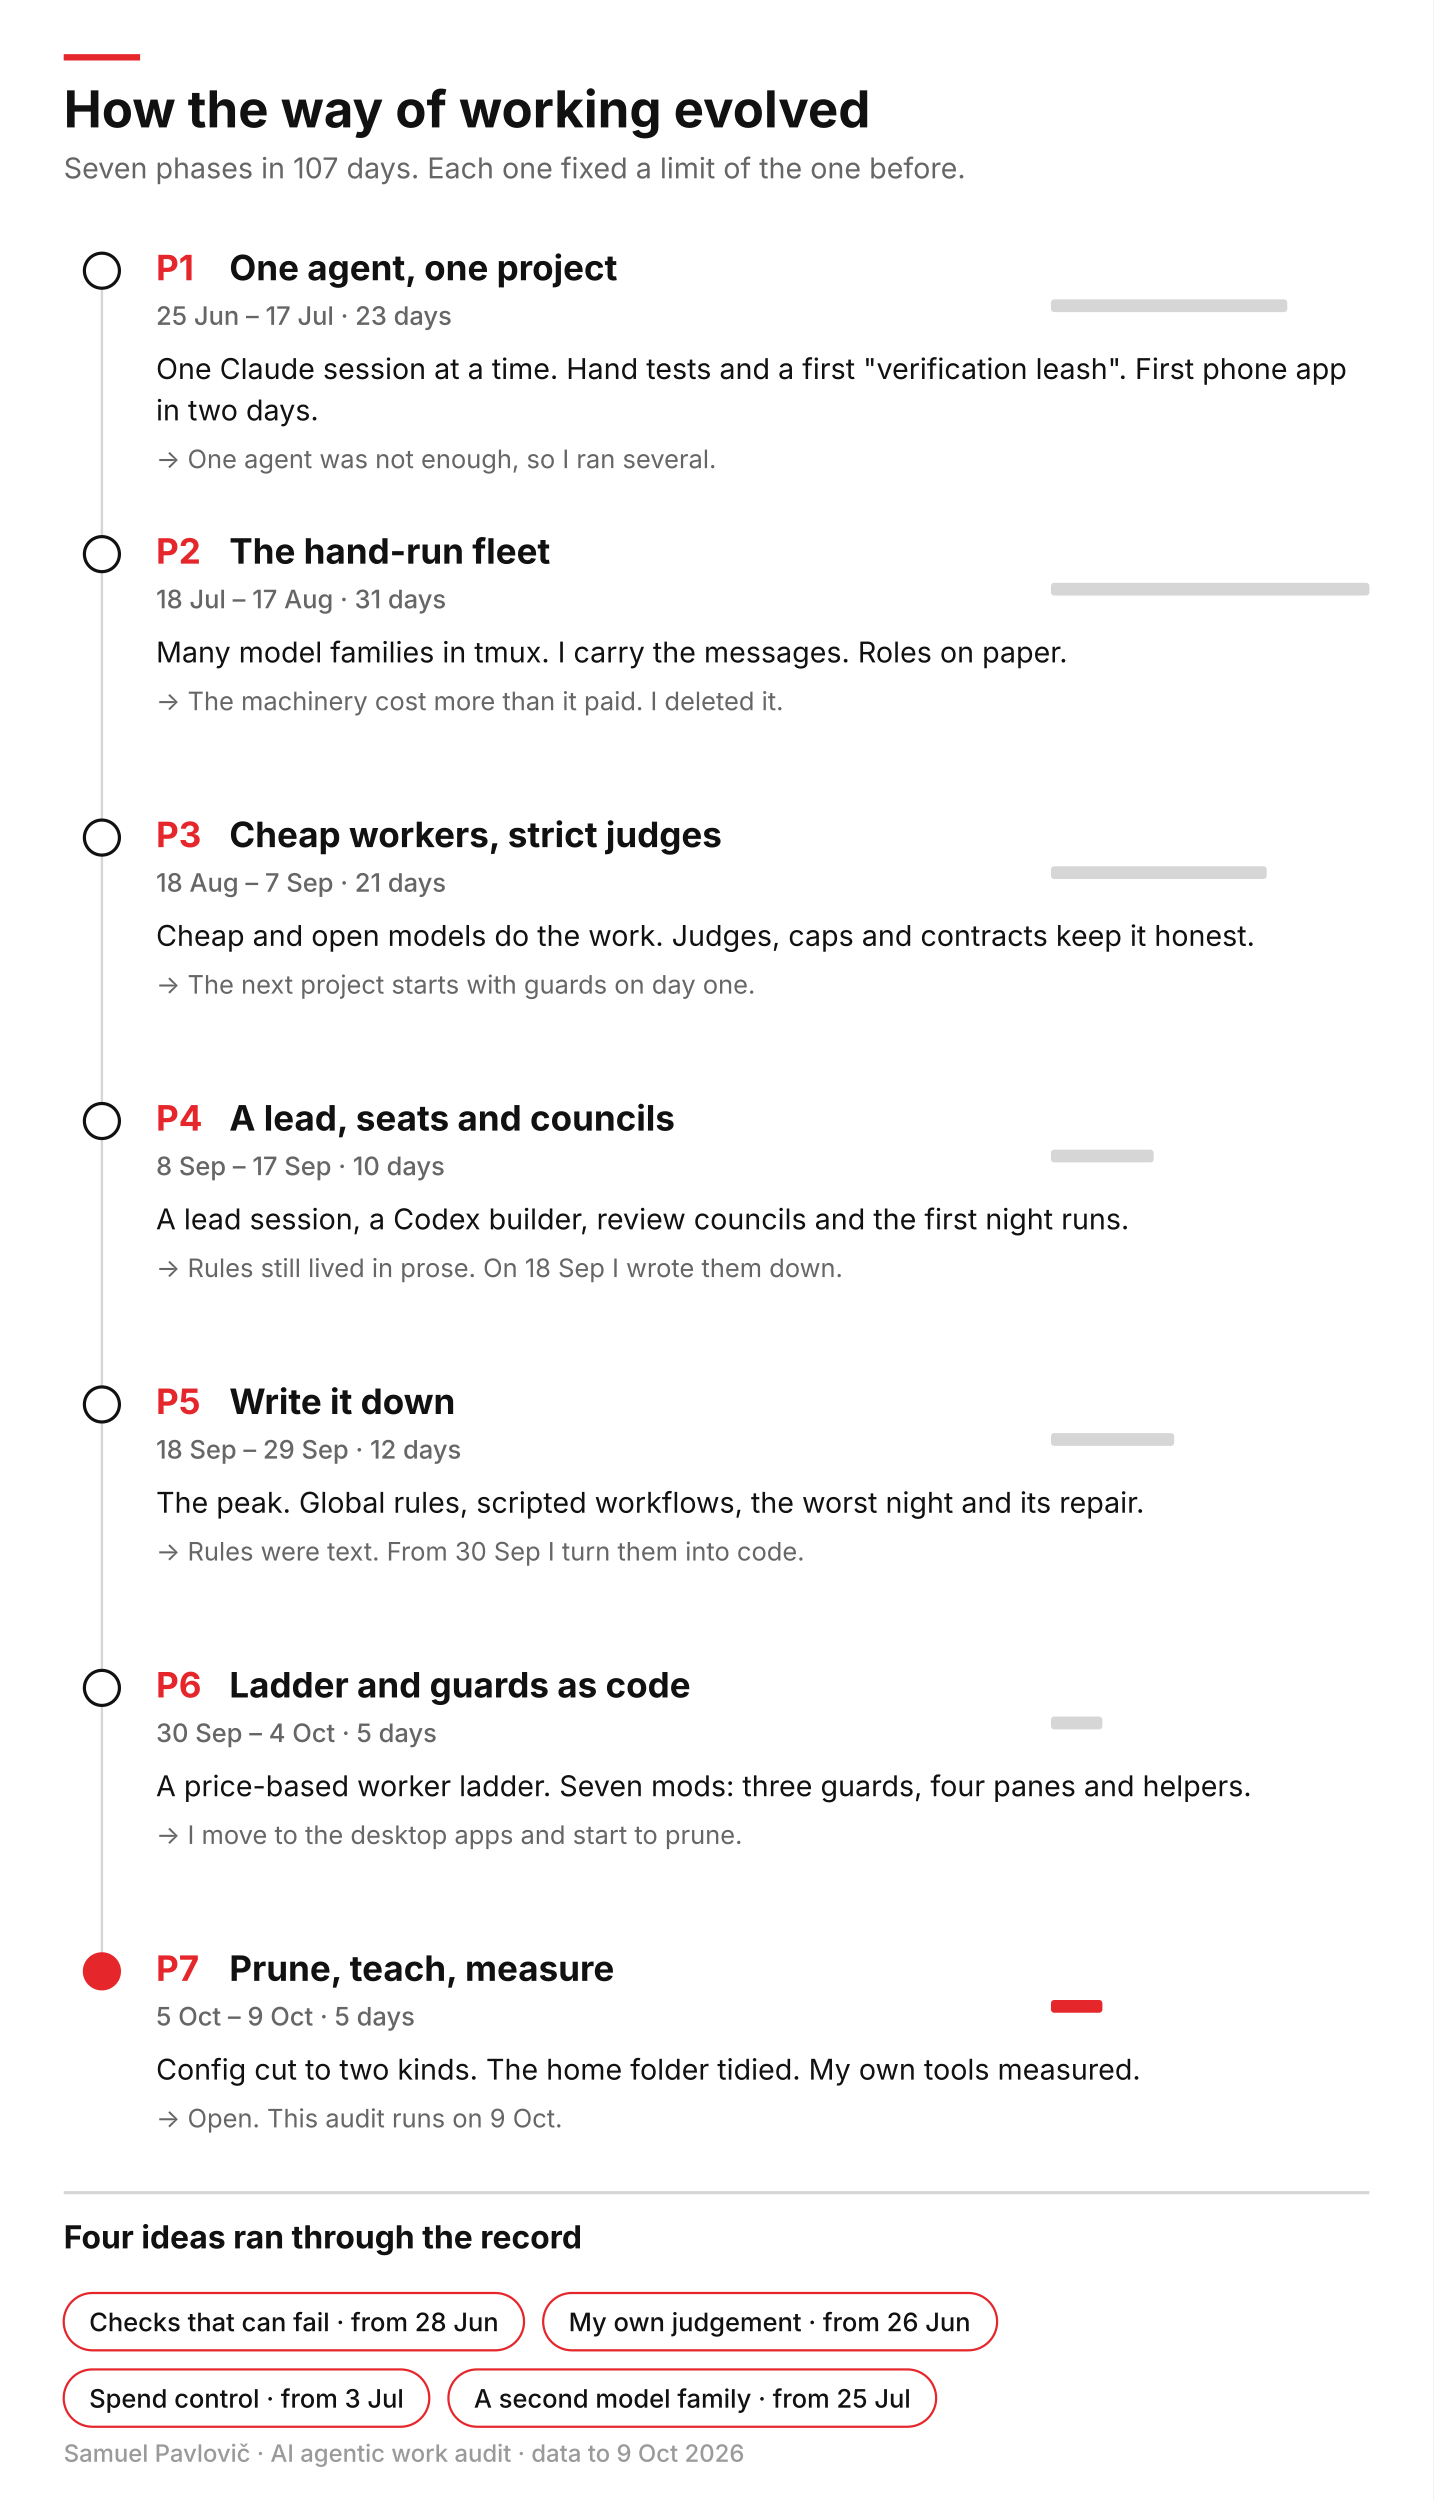
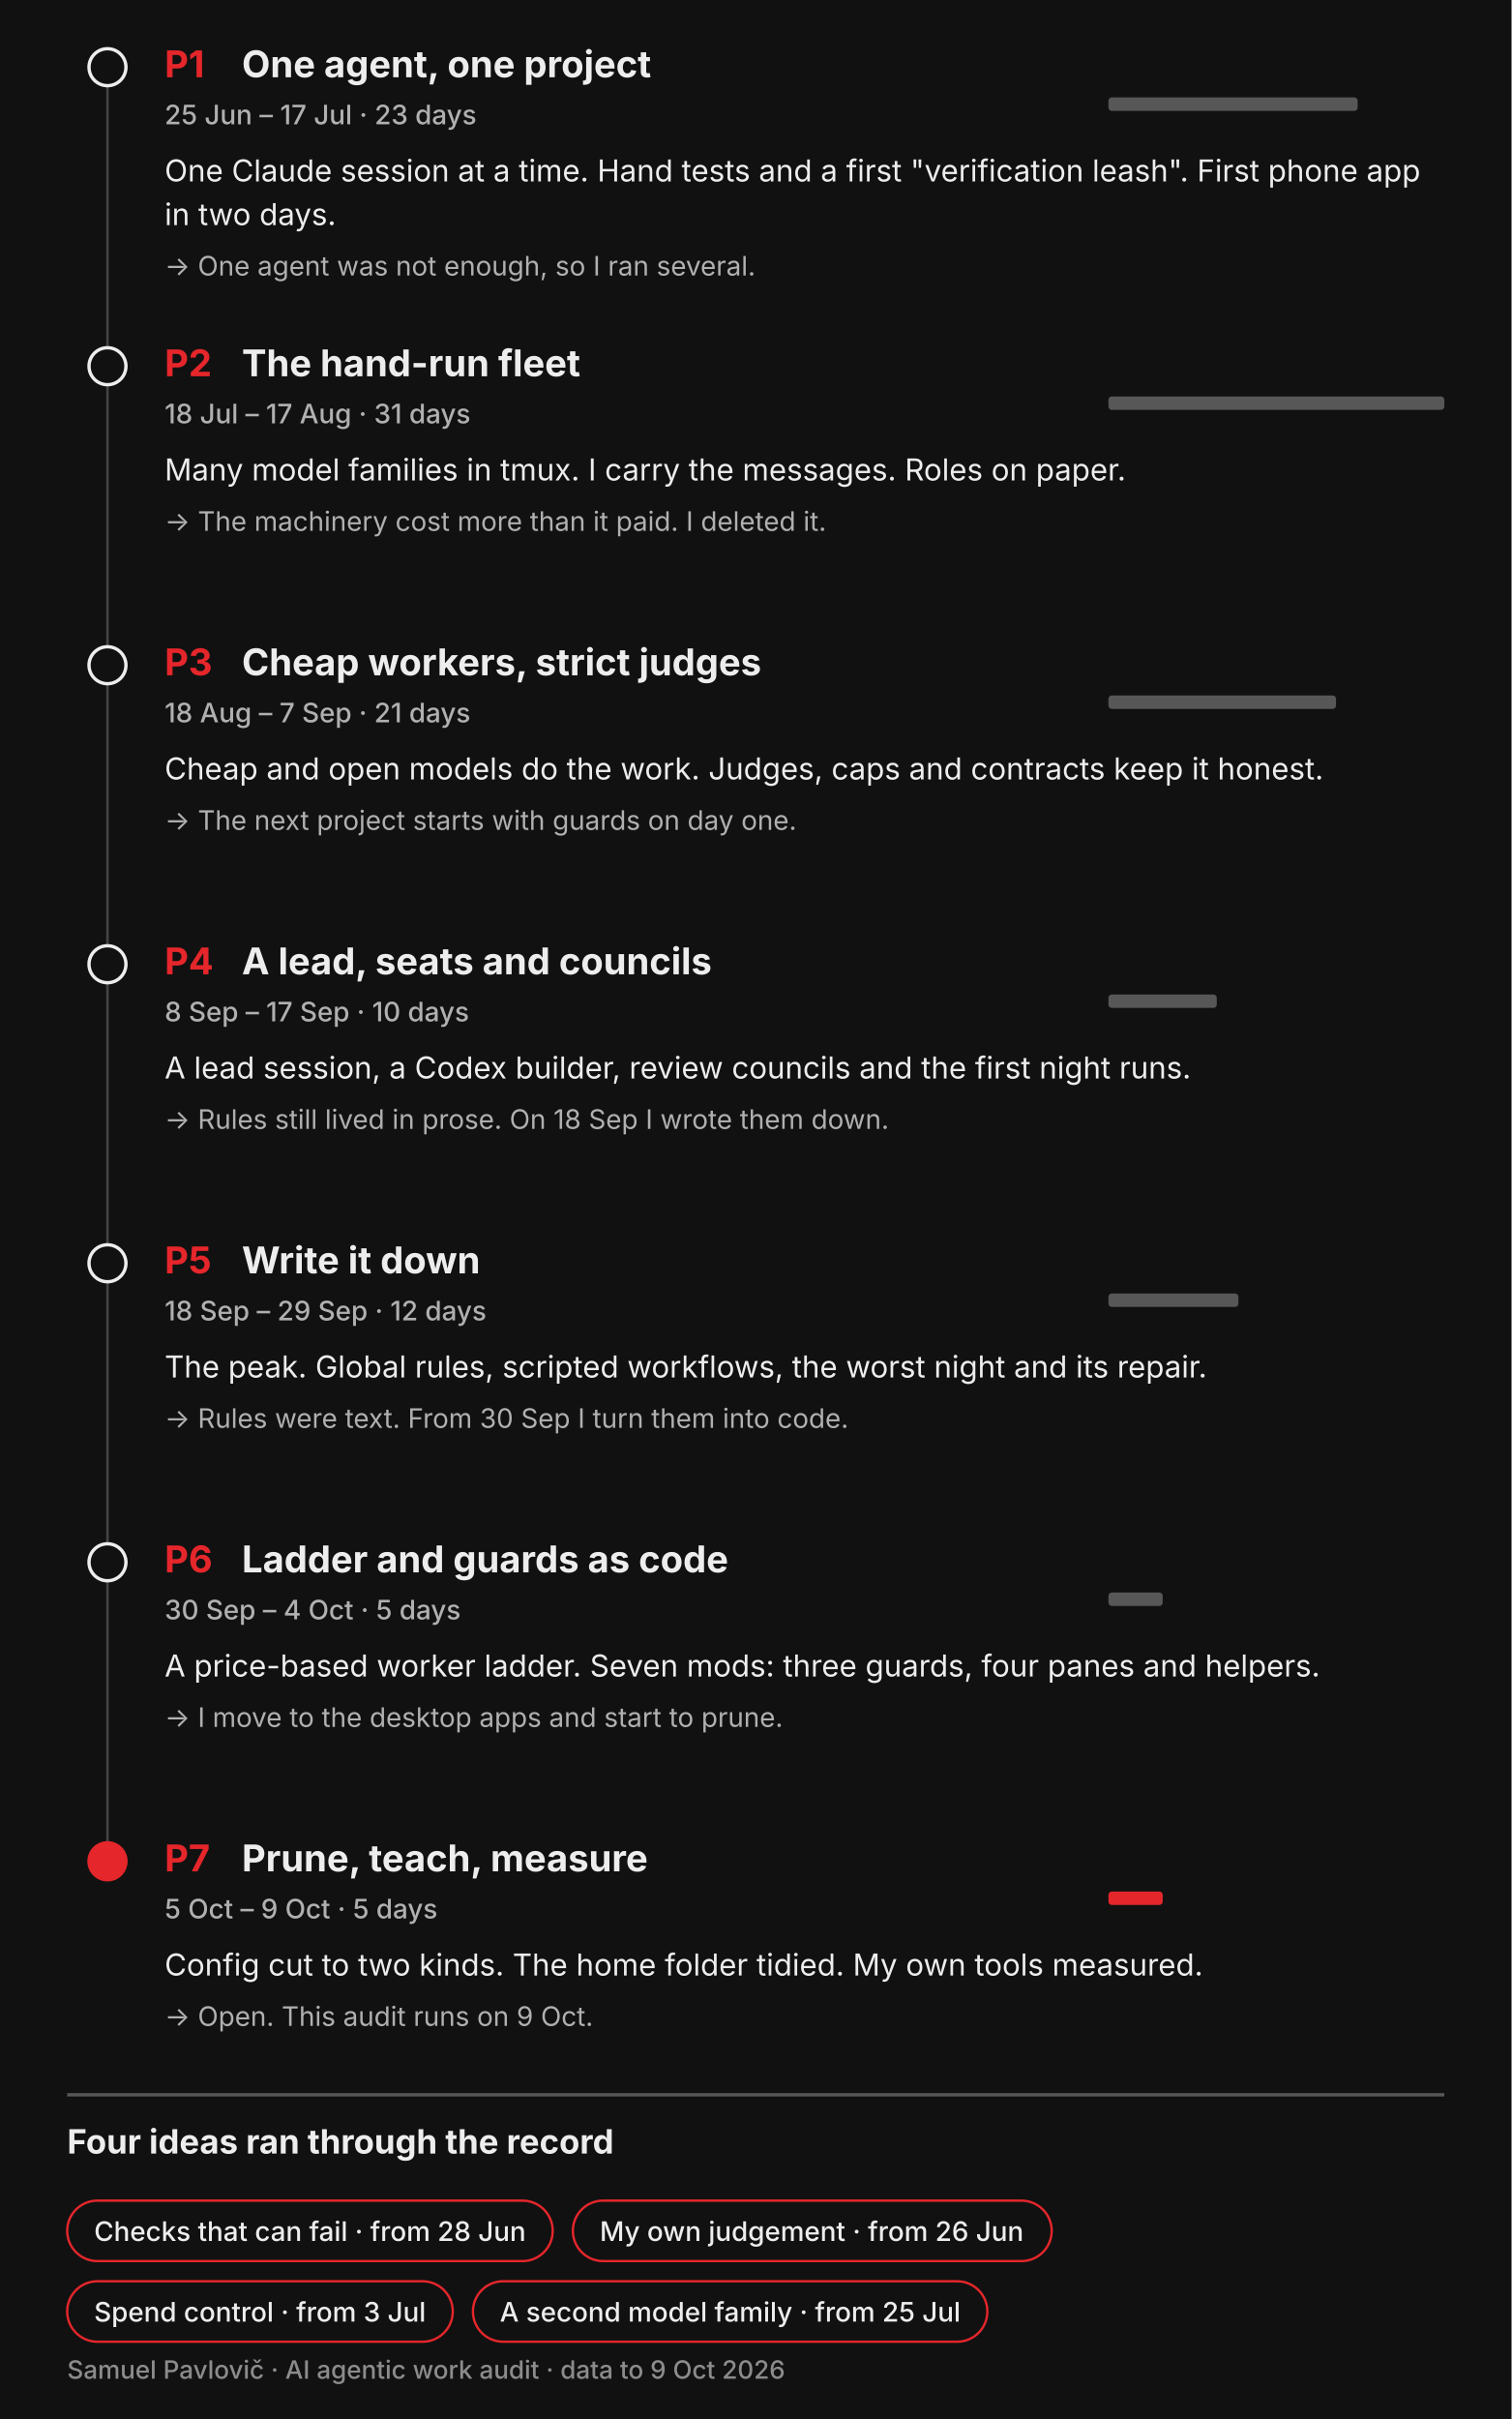
- <svg xmlns="http://www.w3.org/2000/svg" width="900" height="1570" viewBox="0 0 900 1570" font-family="Inter, Helvetica, Arial, sans-serif">
+ <svg xmlns="http://www.w3.org/2000/svg" width="900" height="1440" viewBox="0 0 900 1440" font-family="Inter, Helvetica, Arial, sans-serif">
  <defs>
    <marker id="ag" viewBox="0 0 10 10" refX="8" refY="5" markerWidth="9" markerHeight="9" orient="auto">
-       <path d="M1.5,1.5 L8,5 L1.5,8.5" fill="none" stroke="#9A9A9A" stroke-width="1.4" stroke-linejoin="round" stroke-linecap="round" />
+       <path d="M1.5,1.5 L8,5 L1.5,8.5" fill="none" stroke="#8C8C8C" stroke-width="1.4" stroke-linejoin="round" stroke-linecap="round" />
    </marker>
    <marker id="ags" viewBox="0 0 10 10" refX="2" refY="5" markerWidth="9" markerHeight="9" orient="auto-start-reverse">
-       <path d="M1.5,1.5 L8,5 L1.5,8.5" fill="none" stroke="#9A9A9A" stroke-width="1.4" stroke-linejoin="round" stroke-linecap="round" />
+       <path d="M1.5,1.5 L8,5 L1.5,8.5" fill="none" stroke="#8C8C8C" stroke-width="1.4" stroke-linejoin="round" stroke-linecap="round" />
    </marker>
    <marker id="ak" viewBox="0 0 10 10" refX="8" refY="5" markerWidth="9" markerHeight="9" orient="auto">
-       <path d="M1.5,1.5 L8,5 L1.5,8.5" fill="none" stroke="#111111" stroke-width="1.4" stroke-linejoin="round" stroke-linecap="round" />
+       <path d="M1.5,1.5 L8,5 L1.5,8.5" fill="none" stroke="#EDEDED" stroke-width="1.4" stroke-linejoin="round" stroke-linecap="round" />
    </marker>
    <marker id="aks" viewBox="0 0 10 10" refX="2" refY="5" markerWidth="9" markerHeight="9" orient="auto-start-reverse">
-       <path d="M1.5,1.5 L8,5 L1.5,8.5" fill="none" stroke="#111111" stroke-width="1.4" stroke-linejoin="round" stroke-linecap="round" />
+       <path d="M1.5,1.5 L8,5 L1.5,8.5" fill="none" stroke="#EDEDED" stroke-width="1.4" stroke-linejoin="round" stroke-linecap="round" />
    </marker>
    <marker id="ar" viewBox="0 0 10 10" refX="8" refY="5" markerWidth="9" markerHeight="9" orient="auto">
      <path d="M1.5,1.5 L8,5 L1.5,8.5" fill="none" stroke="#E5262B" stroke-width="1.4" stroke-linejoin="round" stroke-linecap="round" />
    </marker>
    <marker id="ars" viewBox="0 0 10 10" refX="2" refY="5" markerWidth="9" markerHeight="9" orient="auto-start-reverse">
      <path d="M1.5,1.5 L8,5 L1.5,8.5" fill="none" stroke="#E5262B" stroke-width="1.4" stroke-linejoin="round" stroke-linecap="round" />
    </marker>
  </defs>
-   <rect width="900" height="1570" fill="#FFFFFF" />
-   <rect x="40.0" y="34.0" width="48.0" height="4.0" rx="0" fill="#E5262B" stroke="none" stroke-width="1.2" />
-   <text x="40.0" y="80.0" font-size="32" font-weight="700" fill="#111111" text-anchor="start">How the way of working evolved</text>
-   <text x="40.0" y="112.0" font-size="18" font-weight="400" fill="#666666" text-anchor="start">Seven phases in 107 days. Each one fixed a limit of the one before.</text>
-   <line x1="64.0" y1="176.0" x2="64.0" y2="1244.0" stroke="#D6D6D6" stroke-width="1.5" />
-   <circle cx="64.0" cy="170.0" r="11" fill="#FFFFFF" stroke="#111111" stroke-width="2" />
-   <text x="98.0" y="176.0" font-size="22" font-weight="700" fill="#E5262B" text-anchor="start">P1</text>
-   <text x="144.0" y="176.0" font-size="22" font-weight="700" fill="#111111" text-anchor="start">One agent, one project</text>
-   <rect x="660.0" y="188.0" width="148.4" height="8.0" rx="2" fill="#D6D6D6" stroke="none" stroke-width="1.2" />
-   <text x="98.0" y="204.0" font-size="16" font-weight="500" fill="#666666" text-anchor="start">25 Jun – 17 Jul   ·   23 days</text>
-   <text x="98.0" y="238.0" font-size="18" font-weight="400" fill="#111111" text-anchor="start">One Claude session at a time. Hand tests and a first "verification leash". First phone app</text>
-   <text x="98.0" y="264.0" font-size="18" font-weight="400" fill="#111111" text-anchor="start">in two days.</text>
-   <text x="98.0" y="294.0" font-size="16" font-weight="400" fill="#666666" text-anchor="start">→ One agent was not enough, so I ran several.</text>
-   <circle cx="64.0" cy="348.0" r="11" fill="#FFFFFF" stroke="#111111" stroke-width="2" />
-   <text x="98.0" y="354.0" font-size="22" font-weight="700" fill="#E5262B" text-anchor="start">P2</text>
-   <text x="144.0" y="354.0" font-size="22" font-weight="700" fill="#111111" text-anchor="start">The hand-run fleet</text>
-   <rect x="660.0" y="366.0" width="200.0" height="8.0" rx="2" fill="#D6D6D6" stroke="none" stroke-width="1.2" />
-   <text x="98.0" y="382.0" font-size="16" font-weight="500" fill="#666666" text-anchor="start">18 Jul – 17 Aug   ·   31 days</text>
-   <text x="98.0" y="416.0" font-size="18" font-weight="400" fill="#111111" text-anchor="start">Many model families in tmux. I carry the messages. Roles on paper.</text>
-   <text x="98.0" y="446.0" font-size="16" font-weight="400" fill="#666666" text-anchor="start">→ The machinery cost more than it paid. I deleted it.</text>
-   <circle cx="64.0" cy="526.0" r="11" fill="#FFFFFF" stroke="#111111" stroke-width="2" />
-   <text x="98.0" y="532.0" font-size="22" font-weight="700" fill="#E5262B" text-anchor="start">P3</text>
-   <text x="144.0" y="532.0" font-size="22" font-weight="700" fill="#111111" text-anchor="start">Cheap workers, strict judges</text>
-   <rect x="660.0" y="544.0" width="135.5" height="8.0" rx="2" fill="#D6D6D6" stroke="none" stroke-width="1.2" />
-   <text x="98.0" y="560.0" font-size="16" font-weight="500" fill="#666666" text-anchor="start">18 Aug – 7 Sep   ·   21 days</text>
-   <text x="98.0" y="594.0" font-size="18" font-weight="400" fill="#111111" text-anchor="start">Cheap and open models do the work. Judges, caps and contracts keep it honest.</text>
-   <text x="98.0" y="624.0" font-size="16" font-weight="400" fill="#666666" text-anchor="start">→ The next project starts with guards on day one.</text>
-   <circle cx="64.0" cy="704.0" r="11" fill="#FFFFFF" stroke="#111111" stroke-width="2" />
-   <text x="98.0" y="710.0" font-size="22" font-weight="700" fill="#E5262B" text-anchor="start">P4</text>
-   <text x="144.0" y="710.0" font-size="22" font-weight="700" fill="#111111" text-anchor="start">A lead, seats and councils</text>
-   <rect x="660.0" y="722.0" width="64.5" height="8.0" rx="2" fill="#D6D6D6" stroke="none" stroke-width="1.2" />
-   <text x="98.0" y="738.0" font-size="16" font-weight="500" fill="#666666" text-anchor="start">8 Sep – 17 Sep   ·   10 days</text>
-   <text x="98.0" y="772.0" font-size="18" font-weight="400" fill="#111111" text-anchor="start">A lead session, a Codex builder, review councils and the first night runs.</text>
-   <text x="98.0" y="802.0" font-size="16" font-weight="400" fill="#666666" text-anchor="start">→ Rules still lived in prose. On 18 Sep I wrote them down.</text>
-   <circle cx="64.0" cy="882.0" r="11" fill="#FFFFFF" stroke="#111111" stroke-width="2" />
-   <text x="98.0" y="888.0" font-size="22" font-weight="700" fill="#E5262B" text-anchor="start">P5</text>
-   <text x="144.0" y="888.0" font-size="22" font-weight="700" fill="#111111" text-anchor="start">Write it down</text>
-   <rect x="660.0" y="900.0" width="77.4" height="8.0" rx="2" fill="#D6D6D6" stroke="none" stroke-width="1.2" />
-   <text x="98.0" y="916.0" font-size="16" font-weight="500" fill="#666666" text-anchor="start">18 Sep – 29 Sep   ·   12 days</text>
-   <text x="98.0" y="950.0" font-size="18" font-weight="400" fill="#111111" text-anchor="start">The peak. Global rules, scripted workflows, the worst night and its repair.</text>
-   <text x="98.0" y="980.0" font-size="16" font-weight="400" fill="#666666" text-anchor="start">→ Rules were text. From 30 Sep I turn them into code.</text>
-   <circle cx="64.0" cy="1060.0" r="11" fill="#FFFFFF" stroke="#111111" stroke-width="2" />
-   <text x="98.0" y="1066.0" font-size="22" font-weight="700" fill="#E5262B" text-anchor="start">P6</text>
-   <text x="144.0" y="1066.0" font-size="22" font-weight="700" fill="#111111" text-anchor="start">Ladder and guards as code</text>
-   <rect x="660.0" y="1078.0" width="32.3" height="8.0" rx="2" fill="#D6D6D6" stroke="none" stroke-width="1.2" />
-   <text x="98.0" y="1094.0" font-size="16" font-weight="500" fill="#666666" text-anchor="start">30 Sep – 4 Oct   ·   5 days</text>
-   <text x="98.0" y="1128.0" font-size="18" font-weight="400" fill="#111111" text-anchor="start">A price-based worker ladder. Seven mods: three guards, four panes and helpers.</text>
-   <text x="98.0" y="1158.0" font-size="16" font-weight="400" fill="#666666" text-anchor="start">→ I move to the desktop apps and start to prune.</text>
-   <circle cx="64.0" cy="1238.0" r="11" fill="#E5262B" stroke="#E5262B" stroke-width="2" />
-   <text x="98.0" y="1244.0" font-size="22" font-weight="700" fill="#E5262B" text-anchor="start">P7</text>
-   <text x="144.0" y="1244.0" font-size="22" font-weight="700" fill="#111111" text-anchor="start">Prune, teach, measure</text>
-   <rect x="660.0" y="1256.0" width="32.3" height="8.0" rx="2" fill="#E5262B" stroke="none" stroke-width="1.2" />
-   <text x="98.0" y="1272.0" font-size="16" font-weight="500" fill="#666666" text-anchor="start">5 Oct – 9 Oct   ·   5 days</text>
-   <text x="98.0" y="1306.0" font-size="18" font-weight="400" fill="#111111" text-anchor="start">Config cut to two kinds. The home folder tidied. My own tools measured.</text>
-   <text x="98.0" y="1336.0" font-size="16" font-weight="400" fill="#666666" text-anchor="start">→ Open. This audit runs on 9 Oct.</text>
-   <rect x="40.0" y="1376.0" width="820.0" height="2.0" rx="0" fill="#D6D6D6" stroke="none" stroke-width="1.2" />
-   <text x="40.0" y="1412.0" font-size="20" font-weight="700" fill="#111111" text-anchor="start">Four ideas ran through the record</text>
-   <rect x="40.0" y="1440.0" width="289.1" height="36.0" rx="18" fill="none" stroke="#E5262B" stroke-width="1.4" />
-   <text x="56.0" y="1464.0" font-size="16" font-weight="500" fill="#111111" text-anchor="start">Checks that can fail · from 28 Jun</text>
-   <rect x="341.1" y="1440.0" width="285.1" height="36.0" rx="18" fill="none" stroke="#E5262B" stroke-width="1.4" />
-   <text x="357.1" y="1464.0" font-size="16" font-weight="500" fill="#111111" text-anchor="start">My own judgement · from 26 Jun</text>
-   <rect x="40.0" y="1488.0" width="229.6" height="36.0" rx="18" fill="none" stroke="#E5262B" stroke-width="1.4" />
-   <text x="56.0" y="1512.0" font-size="16" font-weight="500" fill="#111111" text-anchor="start">Spend control · from 3 Jul</text>
-   <rect x="281.6" y="1488.0" width="306.3" height="36.0" rx="18" fill="none" stroke="#E5262B" stroke-width="1.4" />
-   <text x="297.6" y="1512.0" font-size="16" font-weight="500" fill="#111111" text-anchor="start">A second model family · from 25 Jul</text>
-   <text x="40.0" y="1546.0" font-size="15" font-weight="500" fill="#9A9A9A" text-anchor="start">Samuel Pavlovič  ·  AI agentic work audit  ·  data to 9 Oct 2026</text>
+   <rect width="900" height="1440" fill="#111111" />
+   <g transform="translate(0,-130)">
+     <line x1="64.0" y1="176.0" x2="64.0" y2="1244.0" stroke="#444444" stroke-width="1.5" />
+     <circle cx="64.0" cy="170.0" r="11" fill="#111111" stroke="#EDEDED" stroke-width="2" />
+     <text x="98.0" y="176.0" font-size="22" font-weight="700" fill="#E5262B" text-anchor="start">P1</text>
+     <text x="144.0" y="176.0" font-size="22" font-weight="700" fill="#EDEDED" text-anchor="start">One agent, one project</text>
+     <rect x="660.0" y="188.0" width="148.4" height="8.0" rx="2" fill="#575757" stroke="none" stroke-width="1.2" />
+     <text x="98.0" y="204.0" font-size="16" font-weight="500" fill="#B0B0B0" text-anchor="start">25 Jun – 17 Jul   ·   23 days</text>
+     <text x="98.0" y="238.0" font-size="18" font-weight="400" fill="#EDEDED" text-anchor="start">One Claude session at a time. Hand tests and a first "verification leash". First phone app</text>
+     <text x="98.0" y="264.0" font-size="18" font-weight="400" fill="#EDEDED" text-anchor="start">in two days.</text>
+     <text x="98.0" y="294.0" font-size="16" font-weight="400" fill="#B0B0B0" text-anchor="start">→ One agent was not enough, so I ran several.</text>
+     <circle cx="64.0" cy="348.0" r="11" fill="#111111" stroke="#EDEDED" stroke-width="2" />
+     <text x="98.0" y="354.0" font-size="22" font-weight="700" fill="#E5262B" text-anchor="start">P2</text>
+     <text x="144.0" y="354.0" font-size="22" font-weight="700" fill="#EDEDED" text-anchor="start">The hand-run fleet</text>
+     <rect x="660.0" y="366.0" width="200.0" height="8.0" rx="2" fill="#575757" stroke="none" stroke-width="1.2" />
+     <text x="98.0" y="382.0" font-size="16" font-weight="500" fill="#B0B0B0" text-anchor="start">18 Jul – 17 Aug   ·   31 days</text>
+     <text x="98.0" y="416.0" font-size="18" font-weight="400" fill="#EDEDED" text-anchor="start">Many model families in tmux. I carry the messages. Roles on paper.</text>
+     <text x="98.0" y="446.0" font-size="16" font-weight="400" fill="#B0B0B0" text-anchor="start">→ The machinery cost more than it paid. I deleted it.</text>
+     <circle cx="64.0" cy="526.0" r="11" fill="#111111" stroke="#EDEDED" stroke-width="2" />
+     <text x="98.0" y="532.0" font-size="22" font-weight="700" fill="#E5262B" text-anchor="start">P3</text>
+     <text x="144.0" y="532.0" font-size="22" font-weight="700" fill="#EDEDED" text-anchor="start">Cheap workers, strict judges</text>
+     <rect x="660.0" y="544.0" width="135.5" height="8.0" rx="2" fill="#575757" stroke="none" stroke-width="1.2" />
+     <text x="98.0" y="560.0" font-size="16" font-weight="500" fill="#B0B0B0" text-anchor="start">18 Aug – 7 Sep   ·   21 days</text>
+     <text x="98.0" y="594.0" font-size="18" font-weight="400" fill="#EDEDED" text-anchor="start">Cheap and open models do the work. Judges, caps and contracts keep it honest.</text>
+     <text x="98.0" y="624.0" font-size="16" font-weight="400" fill="#B0B0B0" text-anchor="start">→ The next project starts with guards on day one.</text>
+     <circle cx="64.0" cy="704.0" r="11" fill="#111111" stroke="#EDEDED" stroke-width="2" />
+     <text x="98.0" y="710.0" font-size="22" font-weight="700" fill="#E5262B" text-anchor="start">P4</text>
+     <text x="144.0" y="710.0" font-size="22" font-weight="700" fill="#EDEDED" text-anchor="start">A lead, seats and councils</text>
+     <rect x="660.0" y="722.0" width="64.5" height="8.0" rx="2" fill="#575757" stroke="none" stroke-width="1.2" />
+     <text x="98.0" y="738.0" font-size="16" font-weight="500" fill="#B0B0B0" text-anchor="start">8 Sep – 17 Sep   ·   10 days</text>
+     <text x="98.0" y="772.0" font-size="18" font-weight="400" fill="#EDEDED" text-anchor="start">A lead session, a Codex builder, review councils and the first night runs.</text>
+     <text x="98.0" y="802.0" font-size="16" font-weight="400" fill="#B0B0B0" text-anchor="start">→ Rules still lived in prose. On 18 Sep I wrote them down.</text>
+     <circle cx="64.0" cy="882.0" r="11" fill="#111111" stroke="#EDEDED" stroke-width="2" />
+     <text x="98.0" y="888.0" font-size="22" font-weight="700" fill="#E5262B" text-anchor="start">P5</text>
+     <text x="144.0" y="888.0" font-size="22" font-weight="700" fill="#EDEDED" text-anchor="start">Write it down</text>
+     <rect x="660.0" y="900.0" width="77.4" height="8.0" rx="2" fill="#575757" stroke="none" stroke-width="1.2" />
+     <text x="98.0" y="916.0" font-size="16" font-weight="500" fill="#B0B0B0" text-anchor="start">18 Sep – 29 Sep   ·   12 days</text>
+     <text x="98.0" y="950.0" font-size="18" font-weight="400" fill="#EDEDED" text-anchor="start">The peak. Global rules, scripted workflows, the worst night and its repair.</text>
+     <text x="98.0" y="980.0" font-size="16" font-weight="400" fill="#B0B0B0" text-anchor="start">→ Rules were text. From 30 Sep I turn them into code.</text>
+     <circle cx="64.0" cy="1060.0" r="11" fill="#111111" stroke="#EDEDED" stroke-width="2" />
+     <text x="98.0" y="1066.0" font-size="22" font-weight="700" fill="#E5262B" text-anchor="start">P6</text>
+     <text x="144.0" y="1066.0" font-size="22" font-weight="700" fill="#EDEDED" text-anchor="start">Ladder and guards as code</text>
+     <rect x="660.0" y="1078.0" width="32.3" height="8.0" rx="2" fill="#575757" stroke="none" stroke-width="1.2" />
+     <text x="98.0" y="1094.0" font-size="16" font-weight="500" fill="#B0B0B0" text-anchor="start">30 Sep – 4 Oct   ·   5 days</text>
+     <text x="98.0" y="1128.0" font-size="18" font-weight="400" fill="#EDEDED" text-anchor="start">A price-based worker ladder. Seven mods: three guards, four panes and helpers.</text>
+     <text x="98.0" y="1158.0" font-size="16" font-weight="400" fill="#B0B0B0" text-anchor="start">→ I move to the desktop apps and start to prune.</text>
+     <circle cx="64.0" cy="1238.0" r="11" fill="#E5262B" stroke="#E5262B" stroke-width="2" />
+     <text x="98.0" y="1244.0" font-size="22" font-weight="700" fill="#E5262B" text-anchor="start">P7</text>
+     <text x="144.0" y="1244.0" font-size="22" font-weight="700" fill="#EDEDED" text-anchor="start">Prune, teach, measure</text>
+     <rect x="660.0" y="1256.0" width="32.3" height="8.0" rx="2" fill="#E5262B" stroke="none" stroke-width="1.2" />
+     <text x="98.0" y="1272.0" font-size="16" font-weight="500" fill="#B0B0B0" text-anchor="start">5 Oct – 9 Oct   ·   5 days</text>
+     <text x="98.0" y="1306.0" font-size="18" font-weight="400" fill="#EDEDED" text-anchor="start">Config cut to two kinds. The home folder tidied. My own tools measured.</text>
+     <text x="98.0" y="1336.0" font-size="16" font-weight="400" fill="#B0B0B0" text-anchor="start">→ Open. This audit runs on 9 Oct.</text>
+     <rect x="40.0" y="1376.0" width="820.0" height="2.0" rx="0" fill="#575757" stroke="none" stroke-width="1.2" />
+     <text x="40.0" y="1412.0" font-size="20" font-weight="700" fill="#EDEDED" text-anchor="start">Four ideas ran through the record</text>
+     <rect x="40.0" y="1440.0" width="289.1" height="36.0" rx="18" fill="none" stroke="#E5262B" stroke-width="1.4" />
+     <text x="56.0" y="1464.0" font-size="16" font-weight="500" fill="#EDEDED" text-anchor="start">Checks that can fail · from 28 Jun</text>
+     <rect x="341.1" y="1440.0" width="285.1" height="36.0" rx="18" fill="none" stroke="#E5262B" stroke-width="1.4" />
+     <text x="357.1" y="1464.0" font-size="16" font-weight="500" fill="#EDEDED" text-anchor="start">My own judgement · from 26 Jun</text>
+     <rect x="40.0" y="1488.0" width="229.6" height="36.0" rx="18" fill="none" stroke="#E5262B" stroke-width="1.4" />
+     <text x="56.0" y="1512.0" font-size="16" font-weight="500" fill="#EDEDED" text-anchor="start">Spend control · from 3 Jul</text>
+     <rect x="281.6" y="1488.0" width="306.3" height="36.0" rx="18" fill="none" stroke="#E5262B" stroke-width="1.4" />
+     <text x="297.6" y="1512.0" font-size="16" font-weight="500" fill="#EDEDED" text-anchor="start">A second model family · from 25 Jul</text>
+     <text x="40.0" y="1546.0" font-size="15" font-weight="500" fill="#8C8C8C" text-anchor="start">Samuel Pavlovič  ·  AI agentic work audit  ·  data to 9 Oct 2026</text>
+   </g>
</svg>
